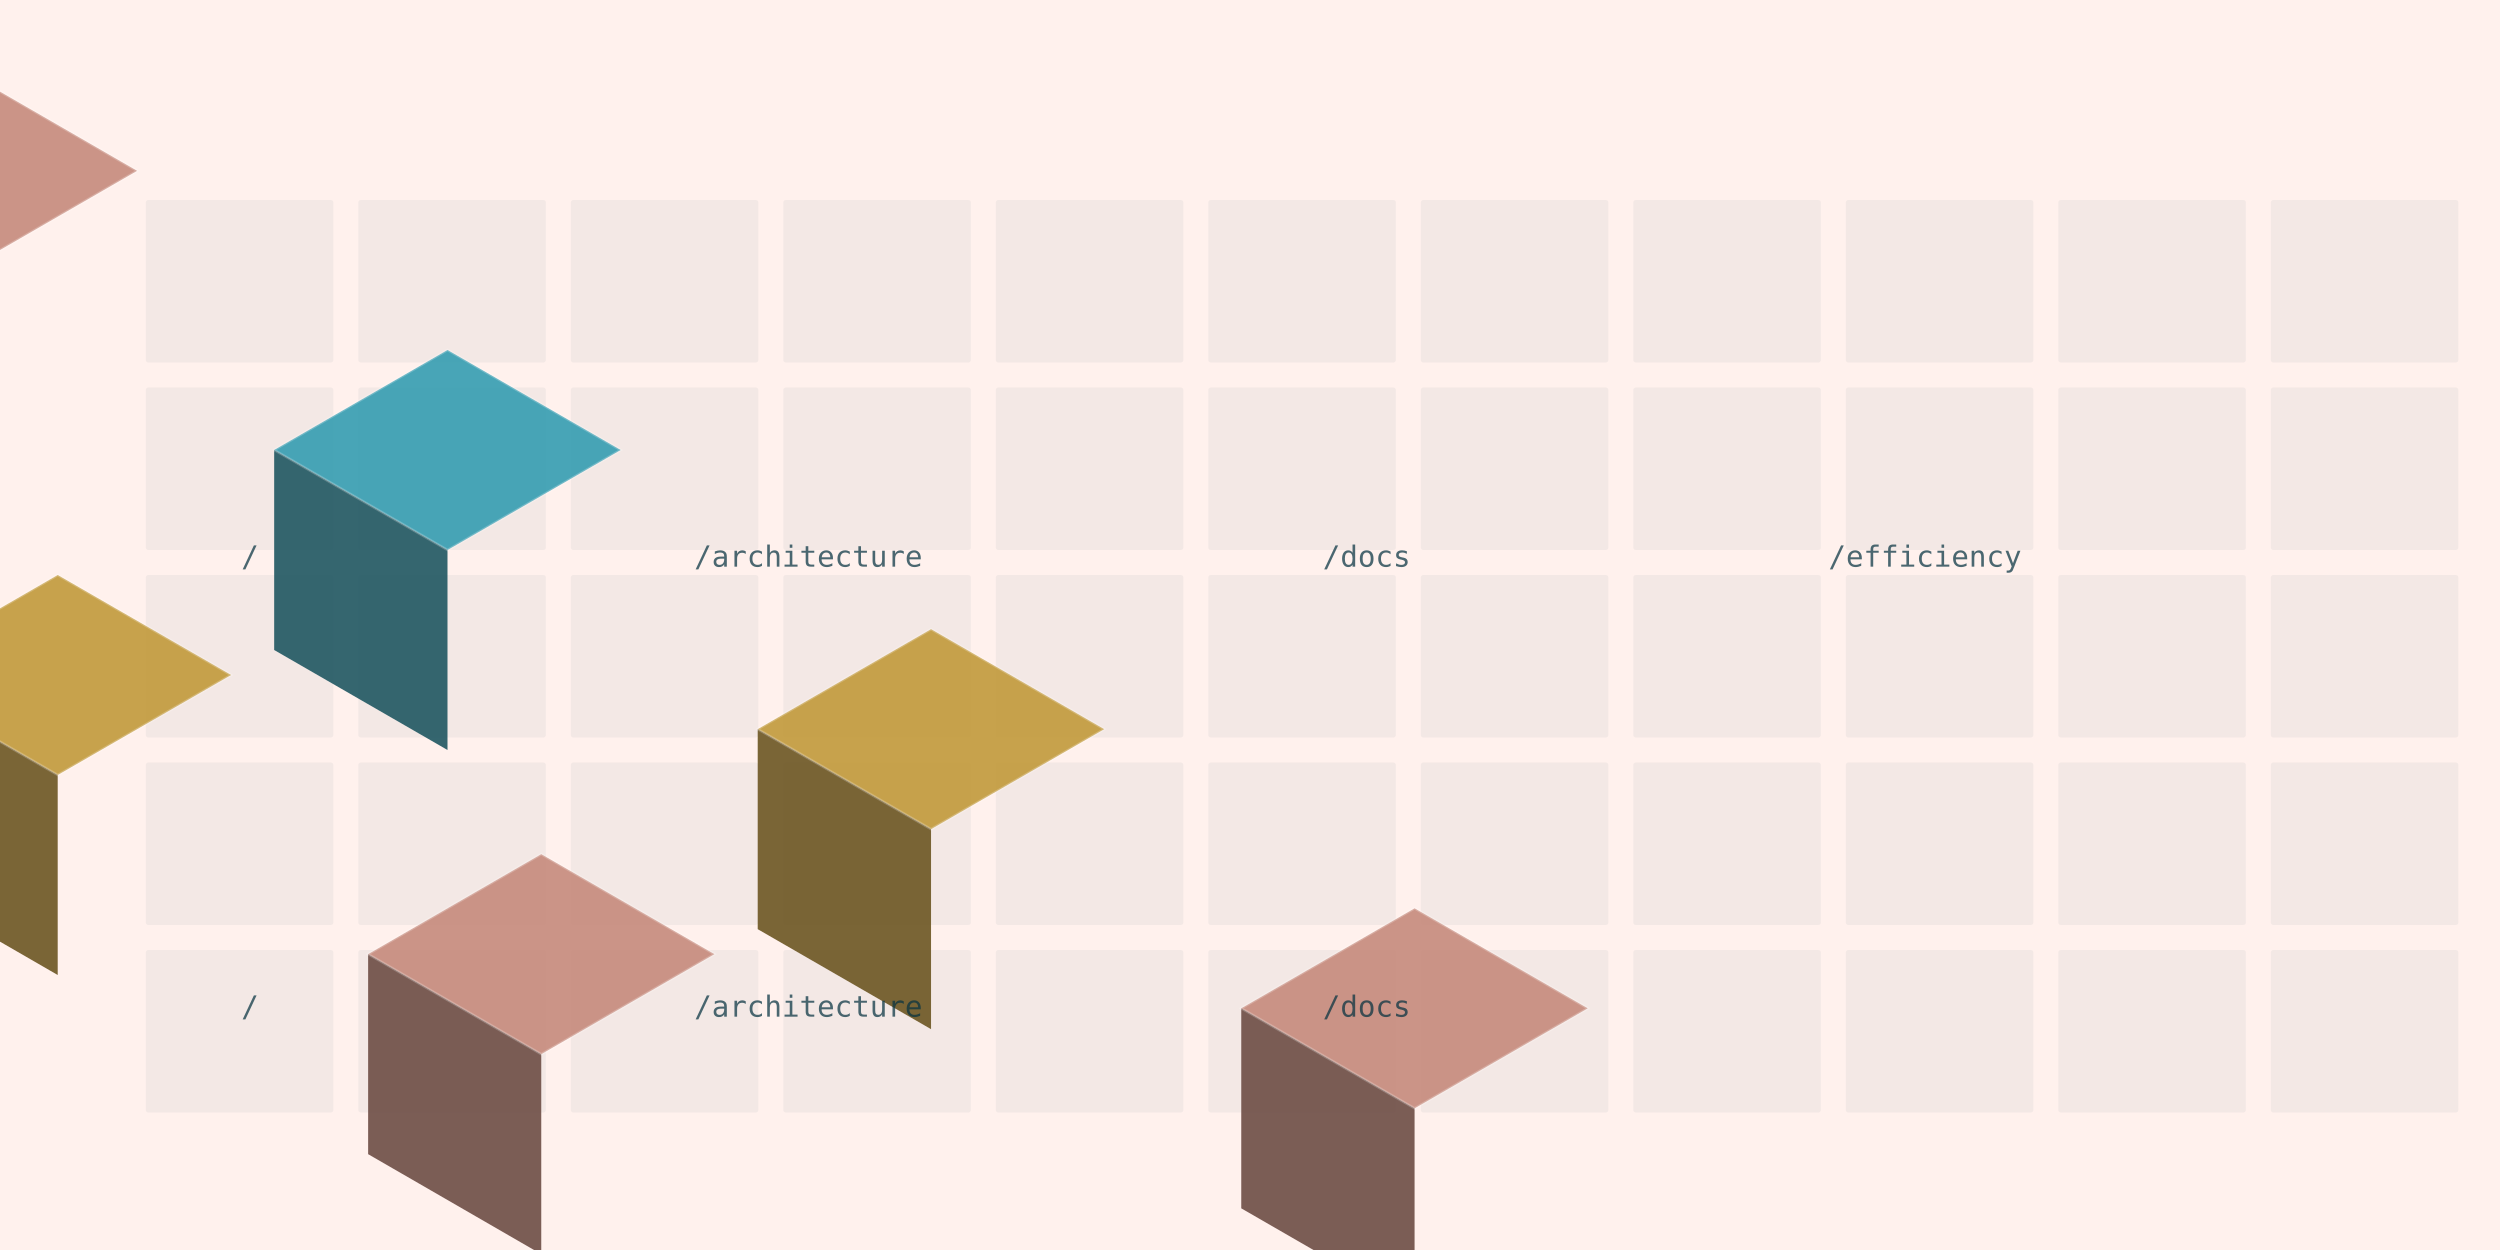
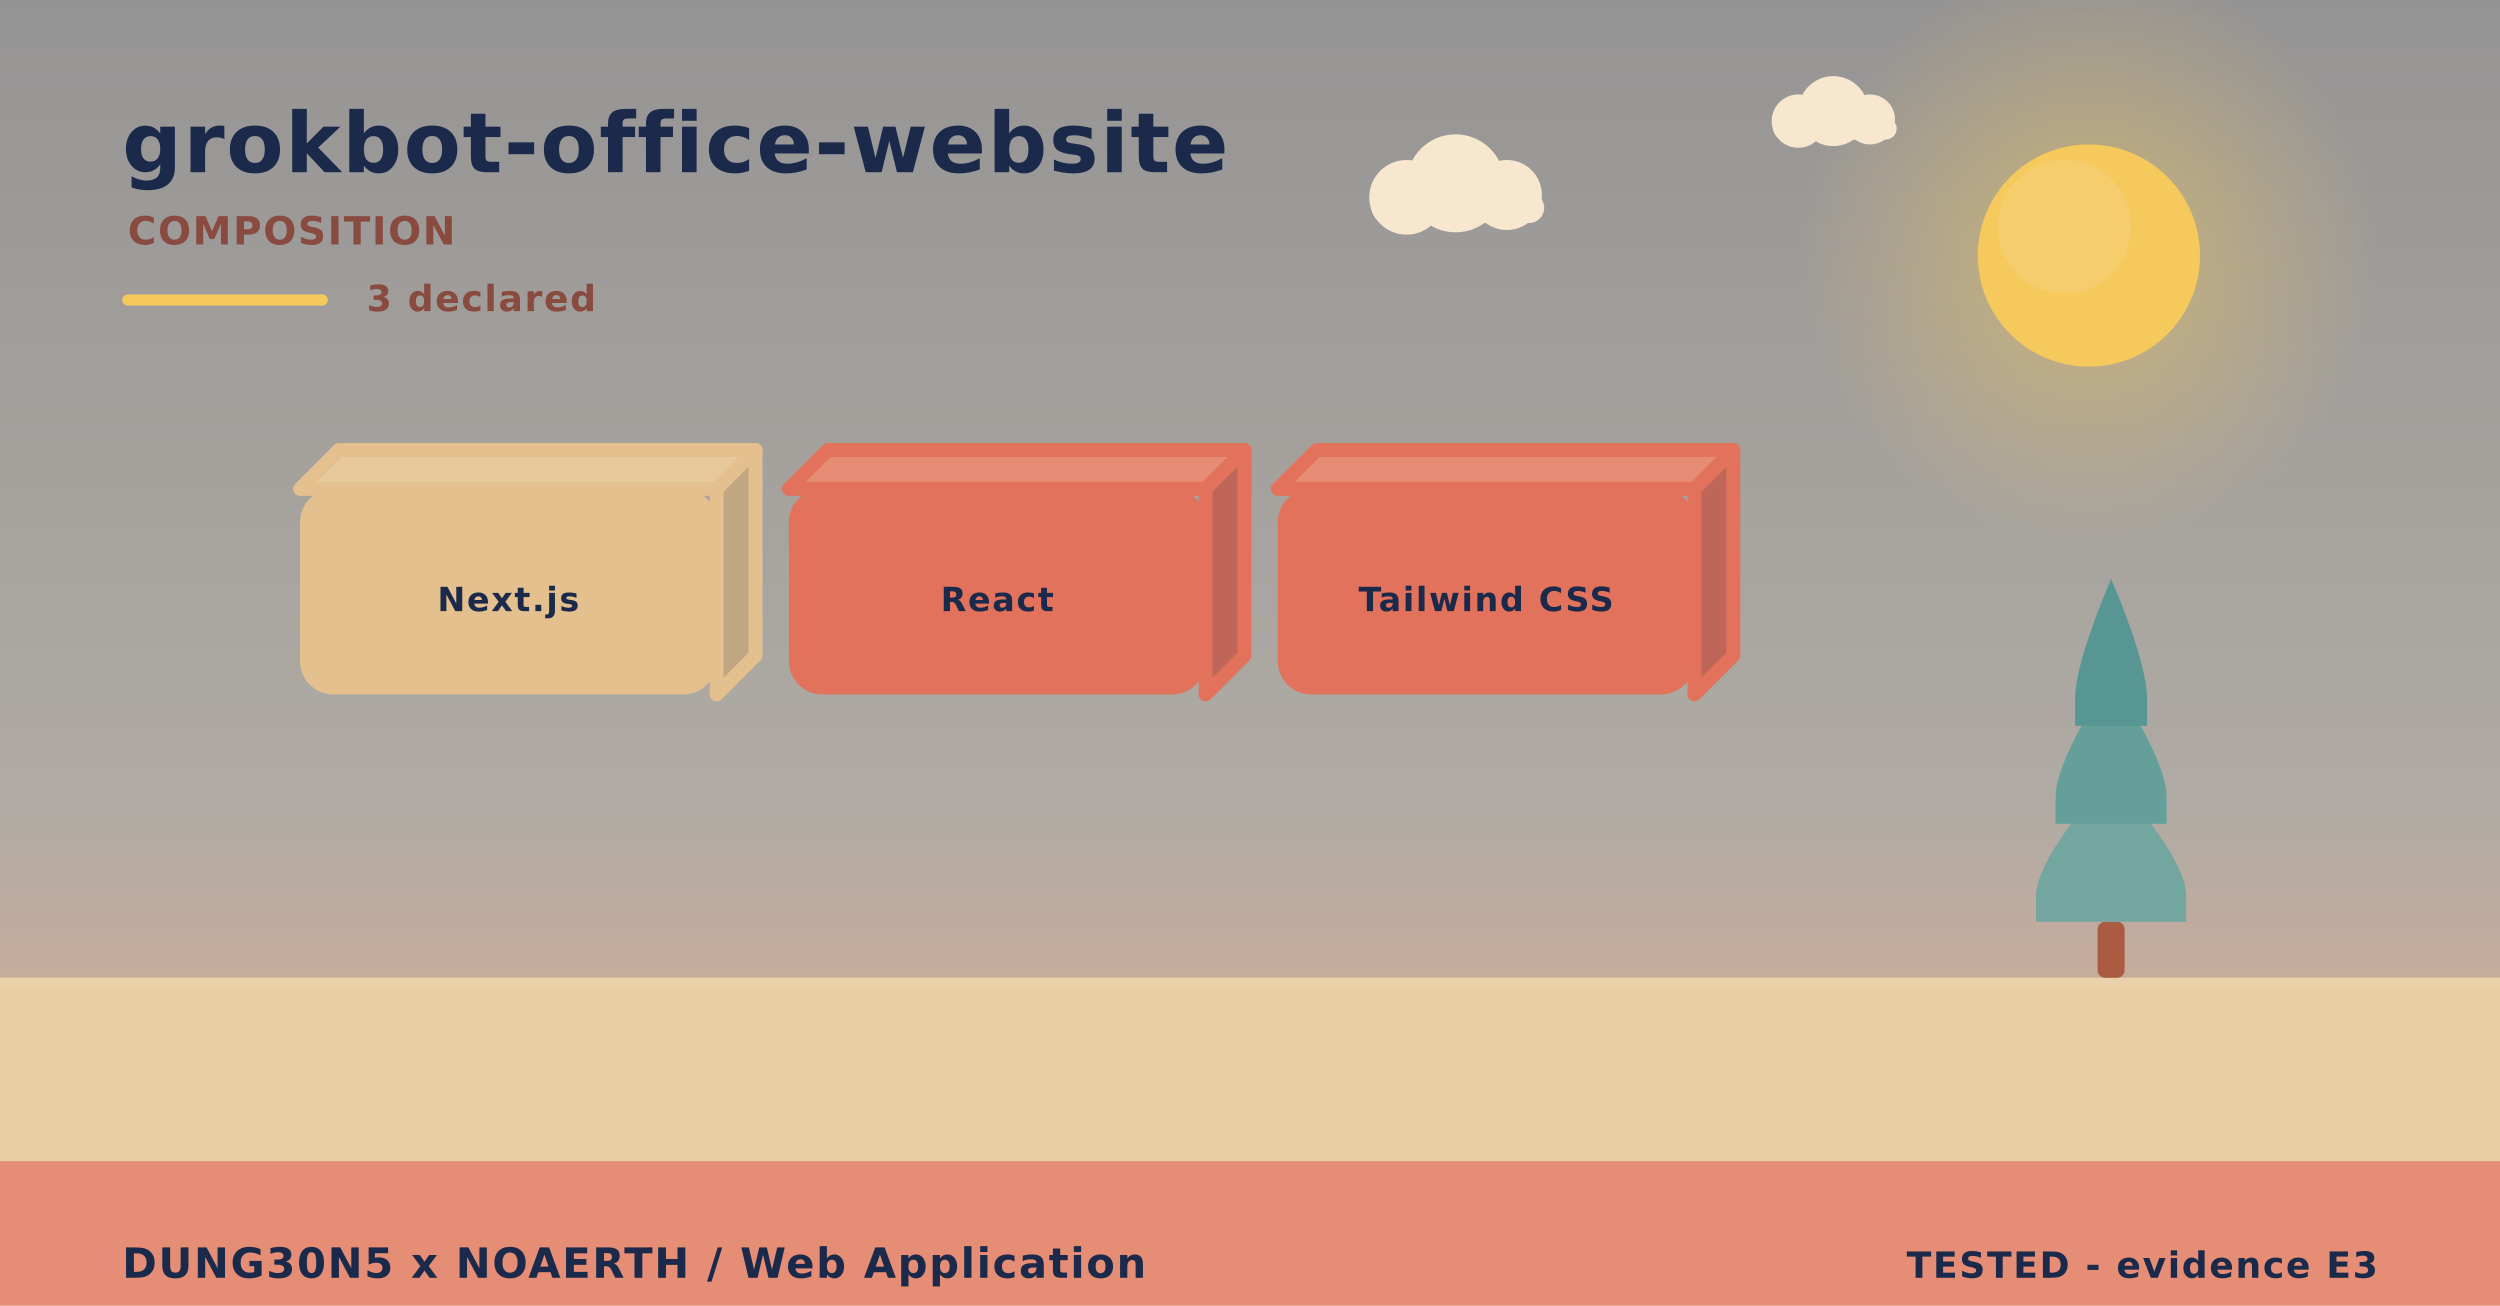
- <svg xmlns="http://www.w3.org/2000/svg" viewBox="0 0 1200 600" width="1200" height="600" role="img" aria-label="grokbot-office-website component map">
-   <rect width="1200" height="600" fill="#fff1ed" />
-   <defs>
-     <linearGradient id="gc" x1="0" y1="0" x2="1" y2="1">
-       <stop offset="0%" stop-color="#c78c7e" />
-       <stop offset="100%" stop-color="#389eb2" />
-     </linearGradient>
-   </defs>
-   <rect x="70.00" y="96.00" width="90.00" height="78.00" rx="1.20" fill="#063241" opacity="0.05" />
-   <rect x="172.00" y="96.00" width="90.00" height="78.00" rx="1.20" fill="#063241" opacity="0.05" />
-   <rect x="274.00" y="96.00" width="90.00" height="78.00" rx="1.20" fill="#063241" opacity="0.05" />
-   <rect x="376.00" y="96.00" width="90.00" height="78.00" rx="1.20" fill="#063241" opacity="0.05" />
-   <rect x="478.00" y="96.00" width="90.00" height="78.00" rx="1.20" fill="#063241" opacity="0.05" />
-   <rect x="580.00" y="96.00" width="90.00" height="78.00" rx="1.20" fill="#063241" opacity="0.05" />
-   <rect x="682.00" y="96.00" width="90.00" height="78.00" rx="1.20" fill="#063241" opacity="0.05" />
-   <rect x="784.00" y="96.00" width="90.00" height="78.00" rx="1.20" fill="#063241" opacity="0.05" />
-   <rect x="886.00" y="96.00" width="90.00" height="78.00" rx="1.20" fill="#063241" opacity="0.05" />
-   <rect x="988.00" y="96.00" width="90.00" height="78.00" rx="1.20" fill="#063241" opacity="0.05" />
-   <rect x="1090.00" y="96.00" width="90.00" height="78.00" rx="1.20" fill="#063241" opacity="0.05" />
-   <rect x="70.00" y="186.00" width="90.00" height="78.00" rx="1.20" fill="#063241" opacity="0.05" />
-   <rect x="172.00" y="186.00" width="90.00" height="78.00" rx="1.20" fill="#063241" opacity="0.05" />
-   <rect x="274.00" y="186.00" width="90.00" height="78.00" rx="1.20" fill="#063241" opacity="0.05" />
-   <rect x="376.00" y="186.00" width="90.00" height="78.00" rx="1.20" fill="#063241" opacity="0.05" />
-   <rect x="478.00" y="186.00" width="90.00" height="78.00" rx="1.20" fill="#063241" opacity="0.05" />
-   <rect x="580.00" y="186.00" width="90.00" height="78.00" rx="1.20" fill="#063241" opacity="0.05" />
-   <rect x="682.00" y="186.00" width="90.00" height="78.00" rx="1.20" fill="#063241" opacity="0.05" />
-   <rect x="784.00" y="186.00" width="90.00" height="78.00" rx="1.20" fill="#063241" opacity="0.05" />
-   <rect x="886.00" y="186.00" width="90.00" height="78.00" rx="1.20" fill="#063241" opacity="0.05" />
-   <rect x="988.00" y="186.00" width="90.00" height="78.00" rx="1.20" fill="#063241" opacity="0.05" />
-   <rect x="1090.00" y="186.00" width="90.00" height="78.00" rx="1.20" fill="#063241" opacity="0.05" />
-   <rect x="70.00" y="276.00" width="90.00" height="78.00" rx="1.20" fill="#063241" opacity="0.05" />
-   <rect x="172.00" y="276.00" width="90.00" height="78.00" rx="1.20" fill="#063241" opacity="0.05" />
-   <rect x="274.00" y="276.00" width="90.00" height="78.00" rx="1.20" fill="#063241" opacity="0.05" />
-   <rect x="376.00" y="276.00" width="90.00" height="78.00" rx="1.20" fill="#063241" opacity="0.05" />
-   <rect x="478.00" y="276.00" width="90.00" height="78.00" rx="1.20" fill="#063241" opacity="0.05" />
-   <rect x="580.00" y="276.00" width="90.00" height="78.00" rx="1.20" fill="#063241" opacity="0.05" />
-   <rect x="682.00" y="276.00" width="90.00" height="78.00" rx="1.20" fill="#063241" opacity="0.05" />
-   <rect x="784.00" y="276.00" width="90.00" height="78.00" rx="1.20" fill="#063241" opacity="0.05" />
-   <rect x="886.00" y="276.00" width="90.00" height="78.00" rx="1.20" fill="#063241" opacity="0.05" />
-   <rect x="988.00" y="276.00" width="90.00" height="78.00" rx="1.20" fill="#063241" opacity="0.05" />
-   <rect x="1090.00" y="276.00" width="90.00" height="78.00" rx="1.20" fill="#063241" opacity="0.05" />
-   <rect x="70.00" y="366.00" width="90.00" height="78.00" rx="1.20" fill="#063241" opacity="0.05" />
-   <rect x="172.00" y="366.00" width="90.00" height="78.00" rx="1.20" fill="#063241" opacity="0.05" />
-   <rect x="274.00" y="366.00" width="90.00" height="78.00" rx="1.20" fill="#063241" opacity="0.05" />
-   <rect x="376.00" y="366.00" width="90.00" height="78.00" rx="1.20" fill="#063241" opacity="0.05" />
-   <rect x="478.00" y="366.00" width="90.00" height="78.00" rx="1.20" fill="#063241" opacity="0.05" />
-   <rect x="580.00" y="366.00" width="90.00" height="78.00" rx="1.20" fill="#063241" opacity="0.05" />
-   <rect x="682.00" y="366.00" width="90.00" height="78.00" rx="1.20" fill="#063241" opacity="0.05" />
-   <rect x="784.00" y="366.00" width="90.00" height="78.00" rx="1.20" fill="#063241" opacity="0.05" />
-   <rect x="886.00" y="366.00" width="90.00" height="78.00" rx="1.20" fill="#063241" opacity="0.05" />
-   <rect x="988.00" y="366.00" width="90.00" height="78.00" rx="1.20" fill="#063241" opacity="0.05" />
-   <rect x="1090.00" y="366.00" width="90.00" height="78.00" rx="1.20" fill="#063241" opacity="0.05" />
-   <rect x="70.00" y="456.00" width="90.00" height="78.00" rx="1.20" fill="#063241" opacity="0.05" />
-   <rect x="172.00" y="456.00" width="90.00" height="78.00" rx="1.20" fill="#063241" opacity="0.05" />
-   <rect x="274.00" y="456.00" width="90.00" height="78.00" rx="1.20" fill="#063241" opacity="0.05" />
-   <rect x="376.00" y="456.00" width="90.00" height="78.00" rx="1.20" fill="#063241" opacity="0.05" />
-   <rect x="478.00" y="456.00" width="90.00" height="78.00" rx="1.20" fill="#063241" opacity="0.05" />
-   <rect x="580.00" y="456.00" width="90.00" height="78.00" rx="1.20" fill="#063241" opacity="0.05" />
-   <rect x="682.00" y="456.00" width="90.00" height="78.00" rx="1.20" fill="#063241" opacity="0.05" />
-   <rect x="784.00" y="456.00" width="90.00" height="78.00" rx="1.20" fill="#063241" opacity="0.05" />
-   <rect x="886.00" y="456.00" width="90.00" height="78.00" rx="1.20" fill="#063241" opacity="0.05" />
-   <rect x="988.00" y="456.00" width="90.00" height="78.00" rx="1.20" fill="#063241" opacity="0.05" />
-   <rect x="1090.00" y="456.00" width="90.00" height="78.00" rx="1.20" fill="#063241" opacity="0.05" />
-   <g transform="rotate(0 120 140)">
-     <polygon points="-17.3,34.0 65.8,82.0 -17.3,130.0 -100.5,82.0" fill="#c78c7e" opacity="0.92" />
-     <polygon points="-100.5,82.0 -17.3,130.0 -17.3,226.0 -100.5,178.0" fill="#6d4d45" opacity="0.9" />
-     <polygon points="-17.3,34.0 65.8,82.0 -17.3,130.0 -100.5,82.0" fill="none" stroke="rgba(255,255,255,0.220)" stroke-width="1.2" />
-     <animateTransform attributeName="transform" type="rotate" values="-32.0 0.00 0.00 0.0 0.00 0.00" dur="7.45s" begin="0.0s" repeatCount="indefinite" />
+ <svg xmlns="http://www.w3.org/2000/svg" width="900" height="470" viewBox="0 0 900 470" role="img" aria-label="grokbot-office-website - how it is composed">
+   <linearGradient id="skyc" x1="0" y1="0" x2="0" y2="1">
+     <stop offset="0" stop-color="#959494" />
+     <stop offset="0.62" stop-color="#b0aba4" />
+     <stop offset="1" stop-color="#f3ad8a" />
+   </linearGradient>
+   <rect width="900" height="470" fill="url(#skyc)" />
+   <radialGradient id="sunc">
+     <stop offset="0.35" stop-color="#f5c95c" stop-opacity="0.34" />
+     <stop offset="1" stop-color="#f5c95c" stop-opacity="0" />
+   </radialGradient>
+   <circle cx="752" cy="92" r="104" fill="url(#sunc)" />
+   <circle cx="752" cy="92" r="40" fill="#f5c95c" />
+   <circle cx="743.2" cy="81.6" r="24" fill="#f5d27e" opacity="0.5" />
+   <g>
+     <circle cx="524" cy="66" r="17.64" fill="#f6e7ce" />
+     <circle cx="506.36" cy="71.04" r="13.44" fill="#f6e7ce" />
+     <circle cx="542.48" cy="70.2" r="12.6" fill="#f6e7ce" />
+     <rect x="493.76" y="69.36" width="62.16" height="10.92" rx="5.46" fill="#f6e7ce" />
+     <animateTransform attributeName="transform" type="translate" values="0 0;24 0;0 0" dur="36s" begin="0s" repeatCount="indefinite" />
  </g>
-   <text x="120" y="272" font-family="ui-monospace,Menlo,monospace" font-size="14" fill="rgba(6,50,65,0.720)" text-anchor="middle">/</text>
-   <g transform="rotate(0 388 140)">
-     <polygon points="214.8,168.0 297.9,216.0 214.8,264.0 131.6,216.0" fill="#389eb2" opacity="0.92" />
-     <polygon points="131.6,216.0 214.8,264.0 214.8,360.0 131.6,312.0" fill="#1f5762" opacity="0.9" />
-     <polygon points="214.8,168.0 297.9,216.0 214.8,264.0 131.6,216.0" fill="none" stroke="rgba(255,255,255,0.220)" stroke-width="1.2" />
-     <animateTransform attributeName="transform" type="rotate" values="-32.0 0.00 0.00 0.0 0.00 0.00" dur="7.45s" begin="0.4s" repeatCount="indefinite" />
+   <g>
+     <circle cx="660" cy="40" r="12.6" fill="#f6e7ce" />
+     <circle cx="647.4" cy="43.6" r="9.6" fill="#f6e7ce" />
+     <circle cx="673.2" cy="43" r="9" fill="#f6e7ce" />
+     <rect x="638.4" y="42.4" width="44.4" height="7.8" rx="3.9" fill="#f6e7ce" />
+     <animateTransform attributeName="transform" type="translate" values="0 0;-18 0;0 0" dur="46s" begin="3s" repeatCount="indefinite" />
  </g>
-   <text x="388" y="272" font-family="ui-monospace,Menlo,monospace" font-size="14" fill="rgba(6,50,65,0.720)" text-anchor="middle">/architecture</text>
-   <g transform="rotate(0 656 140)">
-     <polygon points="446.9,302.0 530.0,350.0 446.9,398.0 363.7,350.0" fill="#c29b3e" opacity="0.92" />
-     <polygon points="363.7,350.0 446.9,398.0 446.9,494.0 363.7,446.0" fill="#6b5522" opacity="0.9" />
-     <polygon points="446.9,302.0 530.0,350.0 446.9,398.0 363.7,350.0" fill="none" stroke="rgba(255,255,255,0.220)" stroke-width="1.2" />
-     <animateTransform attributeName="transform" type="rotate" values="-32.0 0.00 0.00 0.0 0.00 0.00" dur="7.45s" begin="0.8s" repeatCount="indefinite" />
+   <rect x="0" y="352" width="900" height="118" fill="#e9cda3" />
+   <rect x="0" y="352" width="900" height="3" fill="#ebd1a9" />
+   <text x="44" y="62" font-family="Verdana,DejaVu Sans,sans-serif" font-size="30" font-weight="700" letter-spacing="0.6" fill="#1b2a4a" text-anchor="start">grokbot-office-website</text>
+   <text x="46" y="88" font-family="Verdana,DejaVu Sans,sans-serif" font-size="14" font-weight="700" letter-spacing="0.6" fill="#894b3f" text-anchor="start">COMPOSITION</text>
+   <rect x="44" y="106" width="74" height="4" rx="2" fill="#f5c95c" />
+   <text x="132" y="112" font-family="Verdana,DejaVu Sans,sans-serif" font-size="13" font-weight="700" letter-spacing="0.6" fill="#894b3f" text-anchor="start">3 declared</text>
+   <g>
+     <path d="M108,176 L258,176 L272,162 L122,162 Z" fill="#e7c99b" stroke="#e3c08d" stroke-width="5" stroke-linejoin="round" />
+     <path d="M258,176 L272,162 L272,236 L258,250 Z" fill="#c1a682" stroke="#e3c08d" stroke-width="5" stroke-linejoin="round" />
+     <rect x="108" y="176" width="150" height="74" rx="12" fill="#e3c08d" />
+     <animateTransform attributeName="transform" type="translate" values="0 10;0 0" dur="0.75s" begin="0s" fill="freeze" />
  </g>
-   <text x="656" y="272" font-family="ui-monospace,Menlo,monospace" font-size="14" fill="rgba(6,50,65,0.720)" text-anchor="middle">/docs</text>
-   <g transform="rotate(0 924 140)">
-     <polygon points="679.0,436.0 762.1,484.0 679.0,532.0 595.8,484.0" fill="#c78c7e" opacity="0.92" />
-     <polygon points="595.8,484.0 679.0,532.0 679.0,628.0 595.8,580.0" fill="#6d4d45" opacity="0.9" />
-     <polygon points="679.0,436.0 762.1,484.0 679.0,532.0 595.8,484.0" fill="none" stroke="rgba(255,255,255,0.220)" stroke-width="1.2" />
-     <animateTransform attributeName="transform" type="rotate" values="-32.0 0.00 0.00 0.0 0.00 0.00" dur="7.45s" begin="1.2s" repeatCount="indefinite" />
+   <text x="183" y="220" font-family="Verdana,DejaVu Sans,sans-serif" font-size="12" font-weight="700" letter-spacing="0.6" fill="#1b2a4a" text-anchor="middle">Next.js</text>
+   <g>
+     <path d="M284,176 L434,176 L448,162 L298,162 Z" fill="#e68c74" stroke="#e2725b" stroke-width="5" stroke-linejoin="round" />
+     <path d="M434,176 L448,162 L448,236 L434,250 Z" fill="#c06658" stroke="#e2725b" stroke-width="5" stroke-linejoin="round" />
+     <rect x="284" y="176" width="150" height="74" rx="12" fill="#e2725b" />
+     <animateTransform attributeName="transform" type="translate" values="0 10;0 0" dur="0.75s" begin="0.16s" fill="freeze" />
  </g>
-   <text x="924" y="272" font-family="ui-monospace,Menlo,monospace" font-size="14" fill="rgba(6,50,65,0.720)" text-anchor="middle">/efficiency</text>
-   <g transform="rotate(0 120 356)">
-     <polygon points="-204.4,142.0 -121.2,190.0 -204.4,238.0 -287.5,190.0" fill="#389eb2" opacity="0.92" />
-     <polygon points="-287.5,190.0 -204.4,238.0 -204.4,334.0 -287.5,286.0" fill="#1f5762" opacity="0.9" />
-     <polygon points="-204.4,142.0 -121.2,190.0 -204.4,238.0 -287.5,190.0" fill="none" stroke="rgba(255,255,255,0.220)" stroke-width="1.2" />
-     <animateTransform attributeName="transform" type="rotate" values="-32.0 0.00 0.00 0.0 0.00 0.00" dur="7.45s" begin="1.6s" repeatCount="indefinite" />
+   <text x="359" y="220" font-family="Verdana,DejaVu Sans,sans-serif" font-size="12" font-weight="700" letter-spacing="0.6" fill="#1b2a4a" text-anchor="middle">React</text>
+   <g>
+     <path d="M460,176 L610,176 L624,162 L474,162 Z" fill="#e68c74" stroke="#e2725b" stroke-width="5" stroke-linejoin="round" />
+     <path d="M610,176 L624,162 L624,236 L610,250 Z" fill="#c06658" stroke="#e2725b" stroke-width="5" stroke-linejoin="round" />
+     <rect x="460" y="176" width="150" height="74" rx="12" fill="#e2725b" />
+     <animateTransform attributeName="transform" type="translate" values="0 10;0 0" dur="0.75s" begin="0.32s" fill="freeze" />
  </g>
-   <text x="120" y="488" font-family="ui-monospace,Menlo,monospace" font-size="14" fill="rgba(6,50,65,0.720)" text-anchor="middle">/</text>
-   <g transform="rotate(0 388 356)">
-     <polygon points="27.7,276.0 110.9,324.0 27.7,372.0 -55.4,324.0" fill="#c29b3e" opacity="0.92" />
-     <polygon points="-55.4,324.0 27.7,372.0 27.7,468.0 -55.4,420.0" fill="#6b5522" opacity="0.9" />
-     <polygon points="27.7,276.0 110.9,324.0 27.7,372.0 -55.4,324.0" fill="none" stroke="rgba(255,255,255,0.220)" stroke-width="1.2" />
-     <animateTransform attributeName="transform" type="rotate" values="-32.0 0.00 0.00 0.0 0.00 0.00" dur="7.45s" begin="2.0s" repeatCount="indefinite" />
-   </g>
-   <text x="388" y="488" font-family="ui-monospace,Menlo,monospace" font-size="14" fill="rgba(6,50,65,0.720)" text-anchor="middle">/architecture</text>
-   <g transform="rotate(0 656 356)">
-     <polygon points="259.8,410.0 342.9,458.0 259.8,506.0 176.7,458.0" fill="#c78c7e" opacity="0.92" />
-     <polygon points="176.7,458.0 259.8,506.0 259.8,602.0 176.7,554.0" fill="#6d4d45" opacity="0.9" />
-     <polygon points="259.8,410.0 342.9,458.0 259.8,506.0 176.7,458.0" fill="none" stroke="rgba(255,255,255,0.220)" stroke-width="1.2" />
-     <animateTransform attributeName="transform" type="rotate" values="-32.0 0.00 0.00 0.0 0.00 0.00" dur="7.45s" begin="2.4s" repeatCount="indefinite" />
-   </g>
-   <text x="656" y="488" font-family="ui-monospace,Menlo,monospace" font-size="14" fill="rgba(6,50,65,0.720)" text-anchor="middle">/docs</text>
+   <text x="535" y="220" font-family="Verdana,DejaVu Sans,sans-serif" font-size="12" font-weight="700" letter-spacing="0.6" fill="#1b2a4a" text-anchor="middle">Tailwind CSS</text>
+   <rect x="755.14" y="331.84" width="9.72" height="20.16" rx="2.7" fill="#ac5b43" />
+   <path d="M760,278.92 Q733,309.61 733,322.31 Q733,331.84 733,331.84 L787,331.84 Q787,331.84 787,322.31 Q787,309.61 760,278.92 Z" fill="#74a6a0" />
+   <path d="M760,243.64 Q740.02,274.33 740.02,287.03 Q740.02,296.56 740.02,296.56 L779.98,296.56 Q779.98,296.56 779.98,287.03 Q779.98,274.33 760,243.64 Z" fill="#649f9a" />
+   <path d="M760,208.36 Q747.04,239.05 747.04,251.75 Q747.04,261.28 747.04,261.28 L772.96,261.28 Q772.96,261.28 772.96,251.75 Q772.96,239.05 760,208.36 Z" fill="#589694" />
+   <rect x="0" y="418" width="900" height="52" rx="0" fill="#e68972" opacity="0.94" />
+   <text x="44" y="460" font-family="Verdana,DejaVu Sans,sans-serif" font-size="15" font-weight="700" letter-spacing="0.6" fill="#1b2a4a" text-anchor="start">DUNG30N5 x NOAERTH  /  Web Application</text>
+   <text x="856" y="460" font-family="Verdana,DejaVu Sans,sans-serif" font-size="13" font-weight="700" letter-spacing="0.6" fill="#1b2a4a" text-anchor="end">TESTED  -  evidence E3</text>
</svg>
